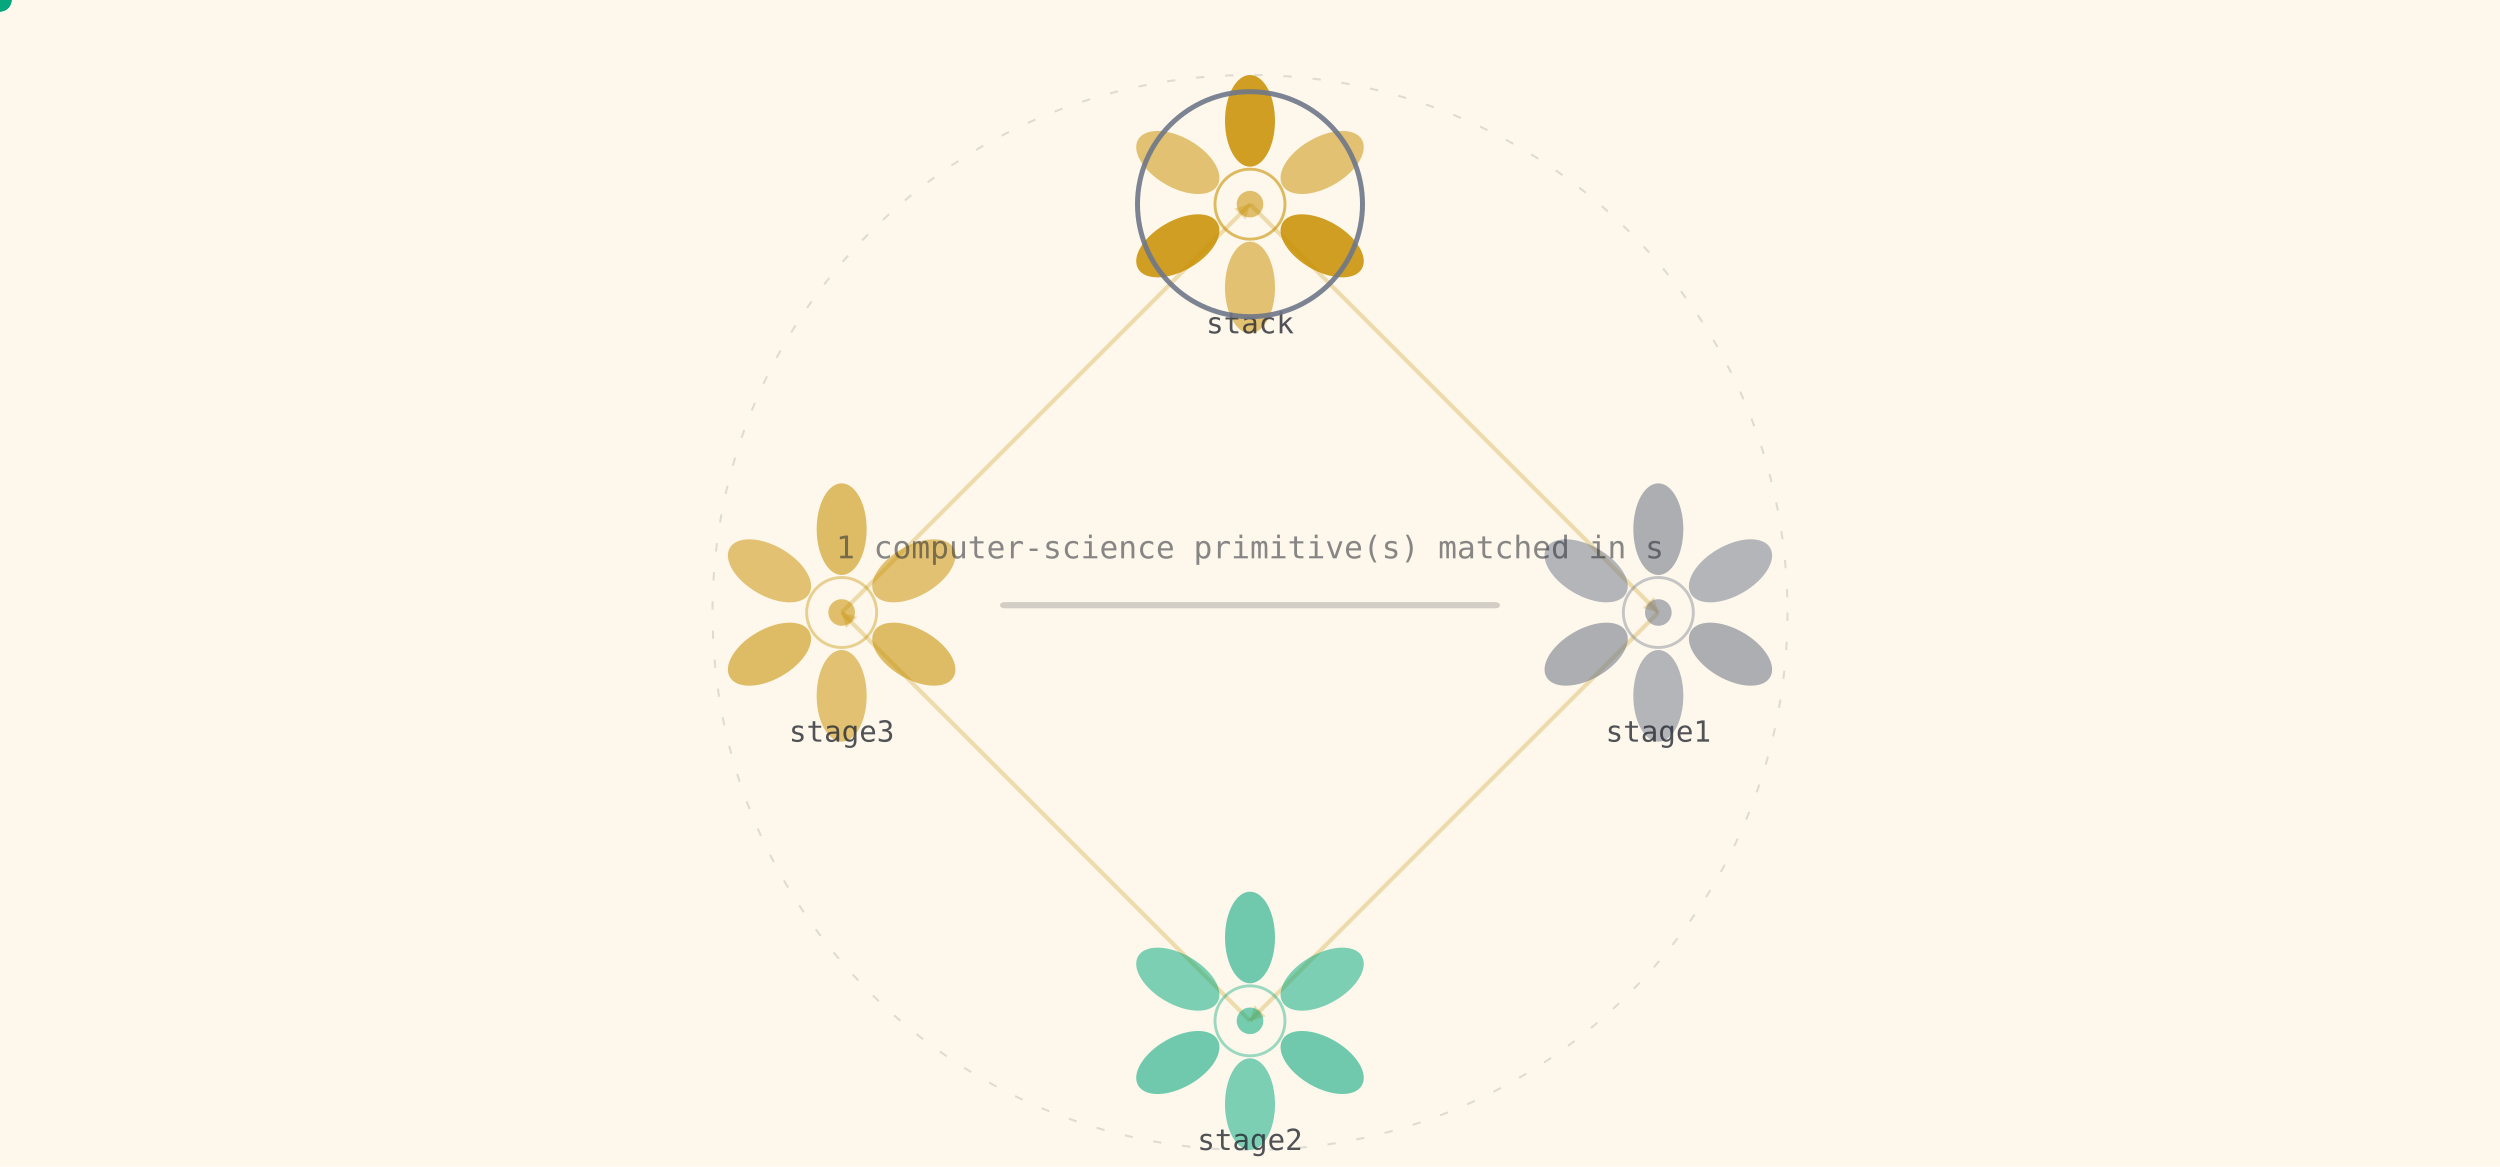
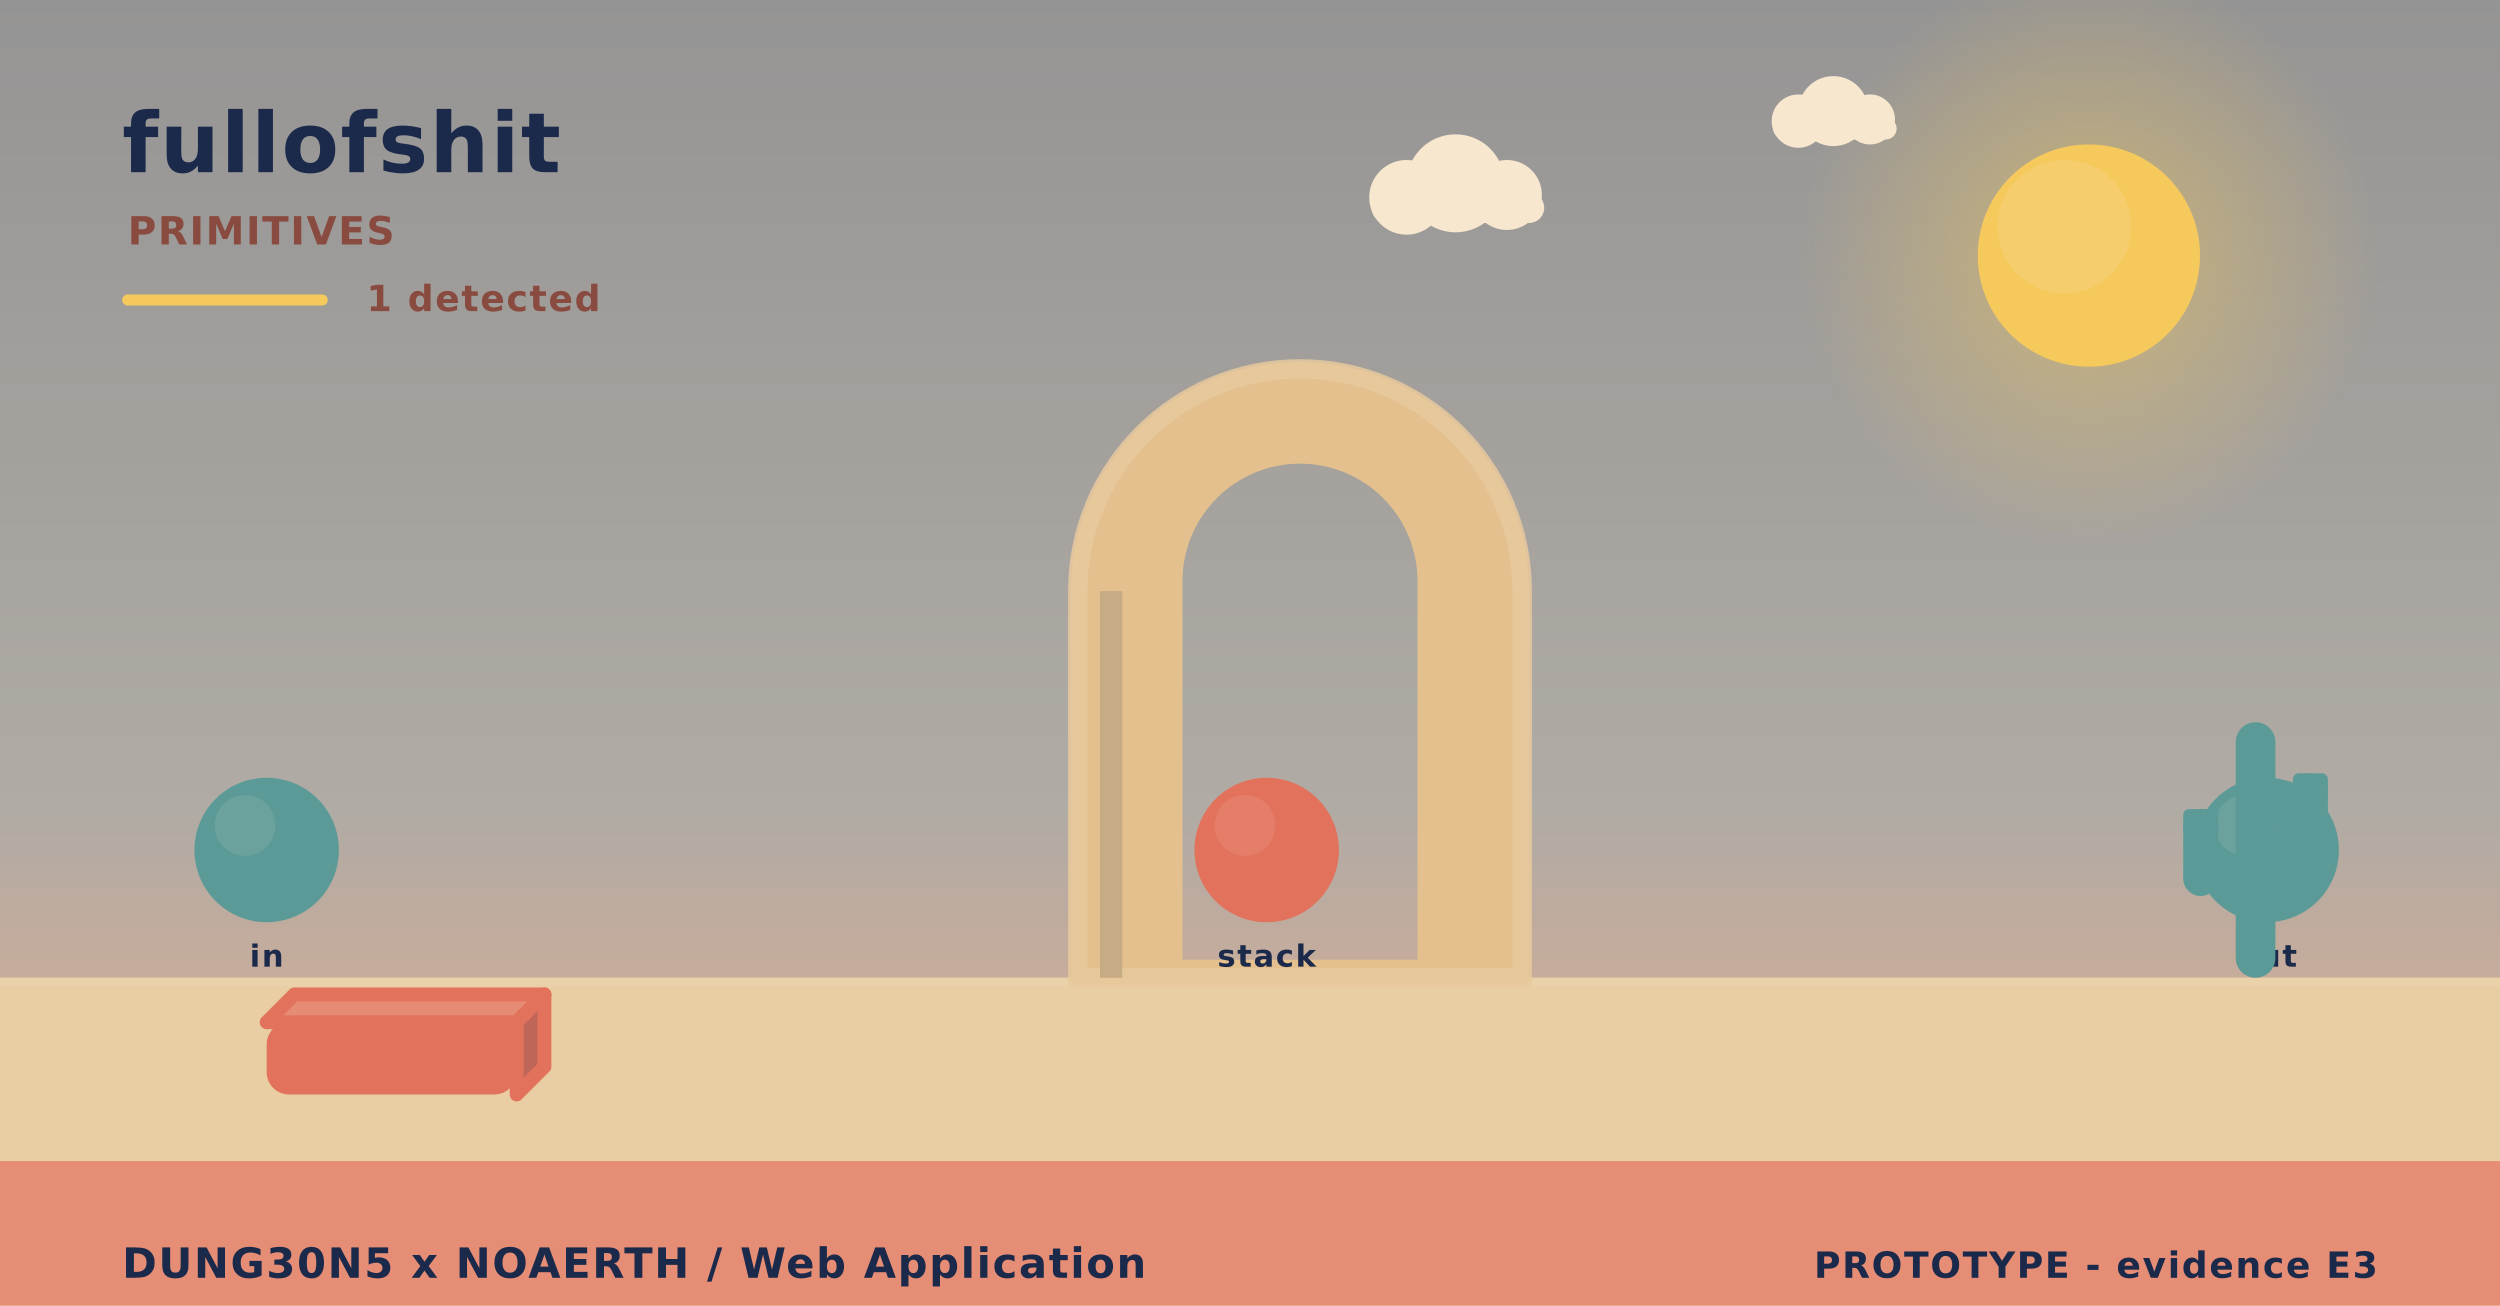
- <svg xmlns="http://www.w3.org/2000/svg" viewBox="0 0 1200 560" width="1200" height="560" role="img" aria-label="fullofshit state machine">
-   <rect width="1200" height="560" fill="#fef8ec" />
-   <defs>
-     <linearGradient id="gs" x1="0" y1="0" x2="1" y2="1">
-       <stop offset="0%" stop-color="#c78f02" />
-       <stop offset="100%" stop-color="#6e7788" />
-     </linearGradient>
-   </defs>
-   <circle cx="600.00" cy="294.00" r="258.00" fill="none" stroke="rgba(37,40,49,0.140)" stroke-width="1.00" opacity="1.00" stroke-dasharray="4 10" />
-   <line x1="600.00" y1="98.00" x2="796.00" y2="294.00" stroke="rgba(199,143,2,0.500)" stroke-width="2.00" opacity="0.55" />
-   <polygon points="796.00,294.00 793.88,286.50 788.50,291.88" fill="rgba(199,143,2,0.500)" opacity="0.55" />
-   <g opacity="0.9">
-     <circle cx="0.00" cy="0.00" r="5.50" fill="#05a77d" opacity="1.00" />
-     <animateTransform attributeName="transform" type="translate" values="600.00,98.00 796.00,294.00" dur="5.75s" begin="0.0s" repeatCount="indefinite" />
-     <animateTransform attributeName="transform" type="translate" values="796.00,294.00 600.00,98.00" dur="5.75s" begin="2.875s" repeatCount="indefinite" />
+ <svg xmlns="http://www.w3.org/2000/svg" width="900" height="470" viewBox="0 0 900 470" role="img" aria-label="fullofshit - how it behaves">
+   <linearGradient id="skys" x1="0" y1="0" x2="0" y2="1">
+     <stop offset="0" stop-color="#959494" />
+     <stop offset="0.62" stop-color="#b0aba4" />
+     <stop offset="1" stop-color="#f3ad8a" />
+   </linearGradient>
+   <rect width="900" height="470" fill="url(#skys)" />
+   <radialGradient id="suns">
+     <stop offset="0.35" stop-color="#f5c95c" stop-opacity="0.34" />
+     <stop offset="1" stop-color="#f5c95c" stop-opacity="0" />
+   </radialGradient>
+   <circle cx="752" cy="92" r="104" fill="url(#suns)" />
+   <circle cx="752" cy="92" r="40" fill="#f5c95c" />
+   <circle cx="743.2" cy="81.6" r="24" fill="#f5d27e" opacity="0.5" />
+   <g>
+     <circle cx="524" cy="66" r="17.64" fill="#f6e7ce" />
+     <circle cx="506.36" cy="71.04" r="13.44" fill="#f6e7ce" />
+     <circle cx="542.48" cy="70.2" r="12.6" fill="#f6e7ce" />
+     <rect x="493.76" y="69.36" width="62.16" height="10.92" rx="5.46" fill="#f6e7ce" />
+     <animateTransform attributeName="transform" type="translate" values="0 0;24 0;0 0" dur="36s" begin="0s" repeatCount="indefinite" />
  </g>
-   <line x1="796.00" y1="294.00" x2="600.00" y2="490.00" stroke="rgba(199,143,2,0.500)" stroke-width="2.00" opacity="0.55" />
-   <polygon points="600.00,490.00 607.50,487.88 602.12,482.50" fill="rgba(199,143,2,0.500)" opacity="0.55" />
-   <g opacity="0.9">
-     <circle cx="0.00" cy="0.00" r="5.50" fill="#05a77d" opacity="1.00" />
-     <animateTransform attributeName="transform" type="translate" values="796.00,294.00 600.00,490.00" dur="5.75s" begin="1.438s" repeatCount="indefinite" />
-     <animateTransform attributeName="transform" type="translate" values="600.00,490.00 796.00,294.00" dur="5.75s" begin="4.312s" repeatCount="indefinite" />
+   <g>
+     <circle cx="660" cy="40" r="12.6" fill="#f6e7ce" />
+     <circle cx="647.4" cy="43.6" r="9.6" fill="#f6e7ce" />
+     <circle cx="673.2" cy="43" r="9" fill="#f6e7ce" />
+     <rect x="638.4" y="42.4" width="44.4" height="7.8" rx="3.9" fill="#f6e7ce" />
+     <animateTransform attributeName="transform" type="translate" values="0 0;-18 0;0 0" dur="46s" begin="3s" repeatCount="indefinite" />
  </g>
-   <line x1="600.00" y1="490.00" x2="404.00" y2="294.00" stroke="rgba(199,143,2,0.500)" stroke-width="2.00" opacity="0.55" />
-   <polygon points="404.00,294.00 406.12,301.50 411.50,296.12" fill="rgba(199,143,2,0.500)" opacity="0.55" />
-   <g opacity="0.9">
-     <circle cx="0.00" cy="0.00" r="5.50" fill="#05a77d" opacity="1.00" />
-     <animateTransform attributeName="transform" type="translate" values="600.00,490.00 404.00,294.00" dur="5.75s" begin="2.875s" repeatCount="indefinite" />
-     <animateTransform attributeName="transform" type="translate" values="404.00,294.00 600.00,490.00" dur="5.75s" begin="5.75s" repeatCount="indefinite" />
+   <rect x="0" y="352" width="900" height="118" fill="#e9cda3" />
+   <rect x="0" y="352" width="900" height="3" fill="#ebd1a9" />
+   <text x="44" y="62" font-family="Verdana,DejaVu Sans,sans-serif" font-size="30" font-weight="700" letter-spacing="0.6" fill="#1b2a4a" text-anchor="start">fullofshit</text>
+   <text x="46" y="88" font-family="Verdana,DejaVu Sans,sans-serif" font-size="14" font-weight="700" letter-spacing="0.6" fill="#894b3f" text-anchor="start">PRIMITIVES</text>
+   <rect x="44" y="106" width="74" height="4" rx="2" fill="#f5c95c" />
+   <text x="132" y="112" font-family="Verdana,DejaVu Sans,sans-serif" font-size="13" font-weight="700" letter-spacing="0.6" fill="#894b3f" text-anchor="start">1 detected</text>
+   <path d="M388,352 L388,212.8 A80,80 0 0 1 548,212.8 L548,352 Z M423.2,348 L423.2,209.22 A44.8,44.8 0 0 1 512.8,209.22 L512.8,348 Z" fill="#e3c08d" fill-rule="evenodd" stroke="#e3c08d" stroke-width="5" stroke-linejoin="round" />
+   <path d="M388,352 L388,212.8 A80,80 0 0 1 548,212.8 L548,352 Z" fill="none" stroke="#e8c99d" stroke-width="7" stroke-linecap="round" opacity="0.85" />
+   <rect x="396" y="212.8" width="8" height="139.2" fill="#c7ab84" />
+   <circle cx="96" cy="306" r="26" fill="#5b9a97" />
+   <circle cx="88.2" cy="297.16" r="10.92" fill="#7aa9a2" opacity="0.55" />
+   <text x="96" y="348" font-family="Verdana,DejaVu Sans,sans-serif" font-size="11" font-weight="700" letter-spacing="0.6" fill="#1b2a4a" text-anchor="middle">in</text>
+   <g>
+     <circle cx="456" cy="306" r="26" fill="#e2725b" />
+     <circle cx="448.2" cy="297.16" r="10.92" fill="#e68972" opacity="0.55" />
+     <animate attributeName="opacity" values="0.8;1;0.8" dur="4.6s" begin="0s" repeatCount="indefinite" />
  </g>
-   <line x1="404.00" y1="294.00" x2="600.00" y2="98.00" stroke="rgba(199,143,2,0.500)" stroke-width="2.00" opacity="0.55" />
-   <polygon points="600.00,98.00 592.50,100.12 597.88,105.50" fill="rgba(199,143,2,0.500)" opacity="0.55" />
-   <g opacity="0.9">
-     <circle cx="0.00" cy="0.00" r="5.50" fill="#05a77d" opacity="1.00" />
-     <animateTransform attributeName="transform" type="translate" values="404.00,294.00 600.00,98.00" dur="5.75s" begin="4.312s" repeatCount="indefinite" />
-     <animateTransform attributeName="transform" type="translate" values="600.00,98.00 404.00,294.00" dur="5.75s" begin="7.188s" repeatCount="indefinite" />
-   </g>
-   <ellipse cx="600.00" cy="58.00" rx="12.00" ry="22.00" fill="rgba(199,143,2,0.900)" opacity="0.95" transform="rotate(0.0 600.00 58.00)" />
-   <ellipse cx="634.64" cy="78.00" rx="12.00" ry="22.00" fill="rgba(199,143,2,0.550)" opacity="0.95" transform="rotate(60.0 634.64 78.00)" />
-   <ellipse cx="634.64" cy="118.00" rx="12.00" ry="22.00" fill="rgba(199,143,2,0.900)" opacity="0.95" transform="rotate(120.0 634.64 118.00)" />
-   <ellipse cx="600.00" cy="138.00" rx="12.00" ry="22.00" fill="rgba(199,143,2,0.550)" opacity="0.95" transform="rotate(180.0 600.00 138.00)" />
-   <ellipse cx="565.36" cy="118.00" rx="12.00" ry="22.00" fill="rgba(199,143,2,0.900)" opacity="0.95" transform="rotate(240.0 565.36 118.00)" />
-   <ellipse cx="565.36" cy="78.00" rx="12.00" ry="22.00" fill="rgba(199,143,2,0.550)" opacity="0.95" transform="rotate(300.0 565.36 78.00)" />
-   <circle cx="600.00" cy="98.00" r="16.80" fill="none" stroke="rgba(199,143,2,0.900)" stroke-width="1.40" opacity="0.66" />
-   <circle cx="600.00" cy="98.00" r="6.40" fill="rgba(199,143,2,0.550)" opacity="1.00" />
-   <text x="600" y="160" font-family="ui-monospace,Menlo,monospace" font-size="14" fill="rgba(37,40,49,0.800)" text-anchor="middle">stack</text>
-   <g>
-     <circle cx="600.00" cy="98.00" r="54.00" fill="none" stroke="#6e7788" stroke-width="2.40" opacity="0.90" />
-     <animate attributeName="opacity" values="0.25;1.0;0.25" dur="11.5s" begin="0.0s" repeatCount="indefinite" />
-   </g>
-   <ellipse cx="796.00" cy="254.00" rx="12.00" ry="22.00" fill="rgba(110,119,136,0.600)" opacity="0.95" transform="rotate(0.0 796.00 254.00)" />
-   <ellipse cx="830.64" cy="274.00" rx="12.00" ry="22.00" fill="rgba(110,119,136,0.550)" opacity="0.95" transform="rotate(60.0 830.64 274.00)" />
-   <ellipse cx="830.64" cy="314.00" rx="12.00" ry="22.00" fill="rgba(110,119,136,0.600)" opacity="0.95" transform="rotate(120.0 830.64 314.00)" />
-   <ellipse cx="796.00" cy="334.00" rx="12.00" ry="22.00" fill="rgba(110,119,136,0.550)" opacity="0.95" transform="rotate(180.0 796.00 334.00)" />
-   <ellipse cx="761.36" cy="314.00" rx="12.00" ry="22.00" fill="rgba(110,119,136,0.600)" opacity="0.95" transform="rotate(240.0 761.36 314.00)" />
-   <ellipse cx="761.36" cy="274.00" rx="12.00" ry="22.00" fill="rgba(110,119,136,0.550)" opacity="0.95" transform="rotate(300.0 761.36 274.00)" />
-   <circle cx="796.00" cy="294.00" r="16.80" fill="none" stroke="rgba(110,119,136,0.600)" stroke-width="1.40" opacity="0.66" />
-   <circle cx="796.00" cy="294.00" r="6.40" fill="rgba(110,119,136,0.550)" opacity="1.00" />
-   <text x="796" y="356" font-family="ui-monospace,Menlo,monospace" font-size="14" fill="rgba(37,40,49,0.800)" text-anchor="middle">stage1</text>
-   <ellipse cx="600.00" cy="450.00" rx="12.00" ry="22.00" fill="rgba(5,167,125,0.600)" opacity="0.95" transform="rotate(0.0 600.00 450.00)" />
-   <ellipse cx="634.64" cy="470.00" rx="12.00" ry="22.00" fill="rgba(5,167,125,0.550)" opacity="0.95" transform="rotate(60.0 634.64 470.00)" />
-   <ellipse cx="634.64" cy="510.00" rx="12.00" ry="22.00" fill="rgba(5,167,125,0.600)" opacity="0.95" transform="rotate(120.0 634.64 510.00)" />
-   <ellipse cx="600.00" cy="530.00" rx="12.00" ry="22.00" fill="rgba(5,167,125,0.550)" opacity="0.95" transform="rotate(180.0 600.00 530.00)" />
-   <ellipse cx="565.36" cy="510.00" rx="12.00" ry="22.00" fill="rgba(5,167,125,0.600)" opacity="0.95" transform="rotate(240.0 565.36 510.00)" />
-   <ellipse cx="565.36" cy="470.00" rx="12.00" ry="22.00" fill="rgba(5,167,125,0.550)" opacity="0.95" transform="rotate(300.0 565.36 470.00)" />
-   <circle cx="600.00" cy="490.00" r="16.80" fill="none" stroke="rgba(5,167,125,0.600)" stroke-width="1.40" opacity="0.66" />
-   <circle cx="600.00" cy="490.00" r="6.40" fill="rgba(5,167,125,0.550)" opacity="1.00" />
-   <text x="600" y="552" font-family="ui-monospace,Menlo,monospace" font-size="14" fill="rgba(37,40,49,0.800)" text-anchor="middle">stage2</text>
-   <ellipse cx="404.00" cy="254.00" rx="12.00" ry="22.00" fill="rgba(199,143,2,0.600)" opacity="0.95" transform="rotate(0.0 404.00 254.00)" />
-   <ellipse cx="438.64" cy="274.00" rx="12.00" ry="22.00" fill="rgba(199,143,2,0.550)" opacity="0.95" transform="rotate(60.0 438.64 274.00)" />
-   <ellipse cx="438.64" cy="314.00" rx="12.00" ry="22.00" fill="rgba(199,143,2,0.600)" opacity="0.95" transform="rotate(120.0 438.64 314.00)" />
-   <ellipse cx="404.00" cy="334.00" rx="12.00" ry="22.00" fill="rgba(199,143,2,0.550)" opacity="0.95" transform="rotate(180.0 404.00 334.00)" />
-   <ellipse cx="369.36" cy="314.00" rx="12.00" ry="22.00" fill="rgba(199,143,2,0.600)" opacity="0.95" transform="rotate(240.0 369.36 314.00)" />
-   <ellipse cx="369.36" cy="274.00" rx="12.00" ry="22.00" fill="rgba(199,143,2,0.550)" opacity="0.95" transform="rotate(300.0 369.36 274.00)" />
-   <circle cx="404.00" cy="294.00" r="16.80" fill="none" stroke="rgba(199,143,2,0.600)" stroke-width="1.40" opacity="0.66" />
-   <circle cx="404.00" cy="294.00" r="6.40" fill="rgba(199,143,2,0.550)" opacity="1.00" />
-   <text x="404" y="356" font-family="ui-monospace,Menlo,monospace" font-size="14" fill="rgba(37,40,49,0.800)" text-anchor="middle">stage3</text>
-   <rect x="480.00" y="289.00" width="240.00" height="3.00" rx="2.00" fill="rgba(37,40,49,0.200)" opacity="1.00" />
-   <text x="600" y="268" font-family="ui-monospace,Menlo,monospace" font-size="15" fill="rgba(37,40,49,0.550)" text-anchor="middle">1 computer-science primitive(s) matched in s</text>
+   <text x="456" y="348" font-family="Verdana,DejaVu Sans,sans-serif" font-size="11" font-weight="700" letter-spacing="0.6" fill="#1b2a4a" text-anchor="middle">stack</text>
+   <circle cx="816" cy="306" r="26" fill="#5b9a97" />
+   <circle cx="808.2" cy="297.16" r="10.92" fill="#7aa9a2" opacity="0.55" />
+   <text x="816" y="348" font-family="Verdana,DejaVu Sans,sans-serif" font-size="11" font-weight="700" letter-spacing="0.6" fill="#1b2a4a" text-anchor="middle">out</text>
+   <path d="M96,368 L186,368 L196,358 L106,358 Z" fill="#e68c74" stroke="#e2725b" stroke-width="5" stroke-linejoin="round" />
+   <path d="M186,368 L196,358 L196,384 L186,394 Z" fill="#c06658" stroke="#e2725b" stroke-width="5" stroke-linejoin="round" />
+   <rect x="96" y="368" width="90" height="26" rx="8" fill="#e2725b" />
+   <rect x="804.86" y="260" width="14.28" height="92" rx="7.14" fill="#5b9a97" />
+   <rect x="785.96" y="291.28" width="12.6" height="31.28" rx="6.3" fill="#5b9a97" />
+   <rect x="785.96" y="291.28" width="12.6" height="9.2" rx="2.1" fill="#5b9a97" />
+   <rect x="825.44" y="278.4" width="12.6" height="31.28" rx="6.3" fill="#5b9a97" />
+   <rect x="825.44" y="278.4" width="12.6" height="9.2" rx="2.1" fill="#5b9a97" />
+   <rect x="0" y="418" width="900" height="52" rx="0" fill="#e68972" opacity="0.94" />
+   <text x="44" y="460" font-family="Verdana,DejaVu Sans,sans-serif" font-size="15" font-weight="700" letter-spacing="0.6" fill="#1b2a4a" text-anchor="start">DUNG30N5 x NOAERTH  /  Web Application</text>
+   <text x="856" y="460" font-family="Verdana,DejaVu Sans,sans-serif" font-size="13" font-weight="700" letter-spacing="0.6" fill="#1b2a4a" text-anchor="end">PROTOTYPE  -  evidence E3</text>
</svg>
